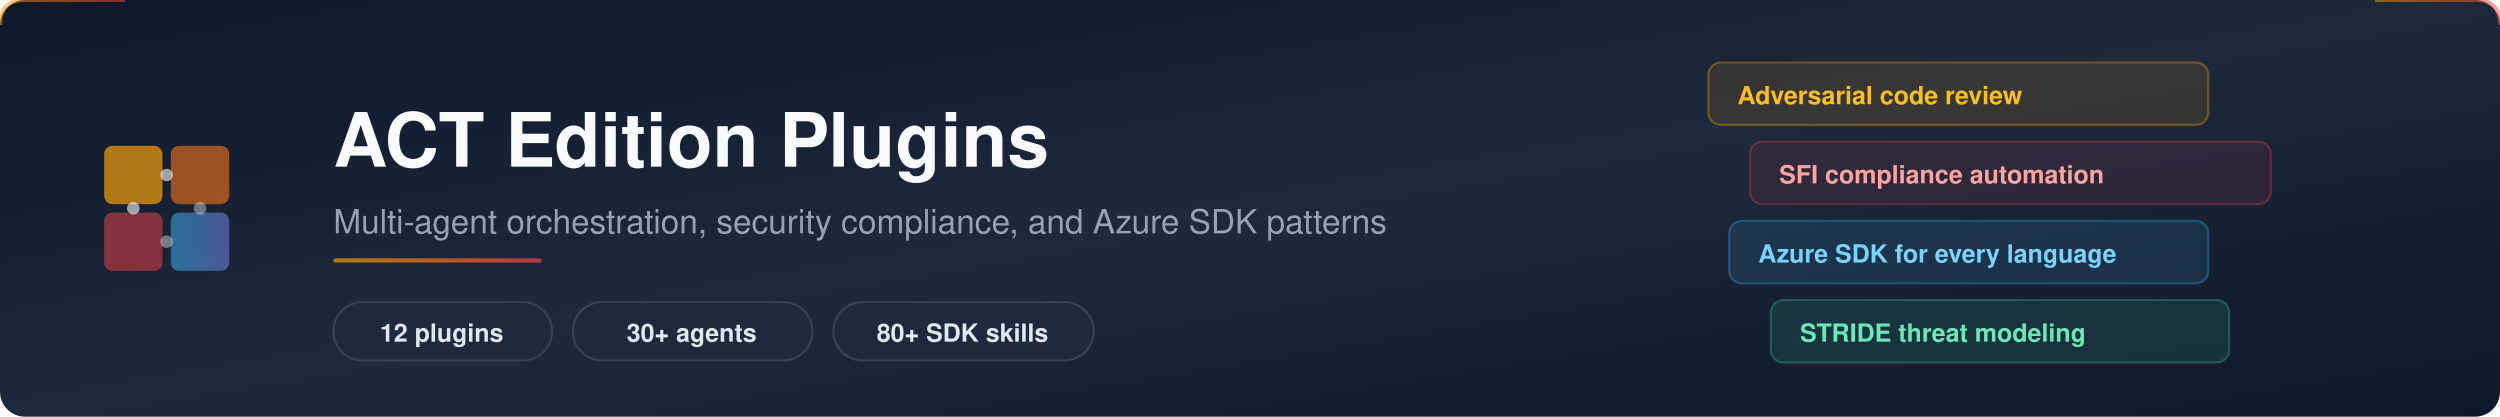
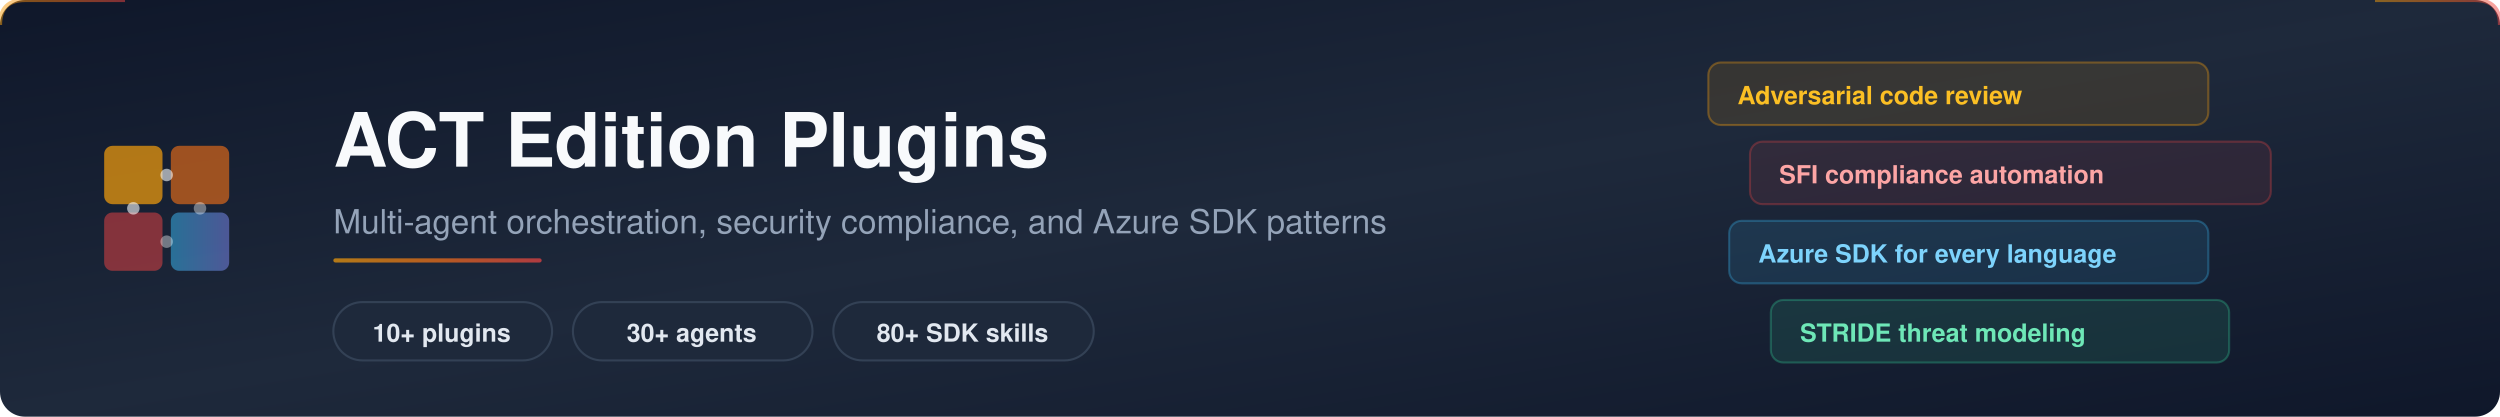
<svg xmlns="http://www.w3.org/2000/svg" viewBox="0 0 1200 200" width="1200" height="200" role="img" aria-label="ACT Edition Plugins — Multi-agent orchestration for your AI assistant">
  <defs>
    <linearGradient id="bg" x1="0%" y1="0%" x2="100%" y2="100%">
      <stop offset="0%" style="stop-color:#0f172a" />
      <stop offset="50%" style="stop-color:#1e293b" />
      <stop offset="100%" style="stop-color:#0f172a" />
    </linearGradient>
    <linearGradient id="accent" x1="0%" y1="0%" x2="100%" y2="0%">
      <stop offset="0%" style="stop-color:#f59e0b" />
      <stop offset="50%" style="stop-color:#f97316" />
      <stop offset="100%" style="stop-color:#ef4444" />
    </linearGradient>
    <linearGradient id="blue" x1="0%" y1="0%" x2="100%" y2="0%">
      <stop offset="0%" style="stop-color:#38bdf8" />
      <stop offset="100%" style="stop-color:#818cf8" />
    </linearGradient>
  </defs>
  <rect width="1200" height="200" rx="12" fill="url(#bg)" />
  <path d="M0,12 Q0,0 12,0 L60,0" fill="none" stroke="url(#accent)" stroke-width="2" opacity="0.5" />
  <path d="M0,12 L0,60" fill="none" stroke="url(#accent)" stroke-width="2" opacity="0.5" />
  <path d="M1140,0 L1188,0 Q1200,0 1200,12" fill="none" stroke="url(#accent)" stroke-width="2" opacity="0.5" />
  <path d="M1200,12 L1200,60" fill="none" stroke="url(#accent)" stroke-width="2" opacity="0.5" />
  <g transform="translate(80, 100)">
    <rect x="-30" y="-30" width="28" height="28" rx="4" fill="#f59e0b" opacity="0.7" />
    <rect x="2" y="-30" width="28" height="28" rx="4" fill="#f97316" opacity="0.6" />
    <rect x="-30" y="2" width="28" height="28" rx="4" fill="#ef4444" opacity="0.5" />
    <rect x="2" y="2" width="28" height="28" rx="4" fill="url(#blue)" opacity="0.5" />
    <circle cx="0" cy="-16" r="3" fill="#f8fafc" opacity="0.6" />
    <circle cx="-16" cy="0" r="3" fill="#f8fafc" opacity="0.6" />
    <circle cx="0" cy="16" r="3" fill="#f8fafc" opacity="0.4" />
    <circle cx="16" cy="0" r="3" fill="#f8fafc" opacity="0.4" />
  </g>
  <text x="160" y="80" font-family="Segoe UI, Helvetica, Arial, sans-serif" font-size="36" font-weight="700" fill="#f8fafc">ACT Edition Plugins</text>
  <text x="160" y="112" font-family="Segoe UI, Helvetica, Arial, sans-serif" font-size="16" fill="#94a3b8">Multi-agent orchestration, security compliance, and Azure SDK patterns</text>
  <rect x="160" y="124" width="100" height="2" rx="1" fill="url(#accent)" opacity="0.7" />
  <g transform="translate(160, 145)">
    <rect x="0" y="0" width="105" height="28" rx="14" fill="#1e293b" stroke="#334155" stroke-width="1" />
-     <text x="52" y="19" font-family="Segoe UI, Helvetica, Arial, sans-serif" font-size="12" font-weight="600" fill="#e2e8f0" text-anchor="middle">12 plugins</text>
+     <text x="52" y="19" font-family="Segoe UI, Helvetica, Arial, sans-serif" font-size="12" font-weight="600" fill="#e2e8f0" text-anchor="middle">10+ plugins</text>
    <rect x="115" y="0" width="115" height="28" rx="14" fill="#1e293b" stroke="#334155" stroke-width="1" />
    <text x="172" y="19" font-family="Segoe UI, Helvetica, Arial, sans-serif" font-size="12" font-weight="600" fill="#e2e8f0" text-anchor="middle">30+ agents</text>
    <rect x="240" y="0" width="125" height="28" rx="14" fill="#1e293b" stroke="#334155" stroke-width="1" />
    <text x="302" y="19" font-family="Segoe UI, Helvetica, Arial, sans-serif" font-size="12" font-weight="600" fill="#e2e8f0" text-anchor="middle">80+ SDK skills</text>
  </g>
  <g transform="translate(820, 30)">
    <rect x="0" y="0" width="240" height="30" rx="6" fill="#f59e0b" opacity="0.12" />
    <rect x="0" y="0" width="240" height="30" rx="6" fill="none" stroke="#f59e0b" stroke-width="1" opacity="0.35" />
    <text x="14" y="20" font-family="Segoe UI, Helvetica, Arial, sans-serif" font-size="12" font-weight="600" fill="#fbbf24">Adversarial code review</text>
    <rect x="20" y="38" width="250" height="30" rx="6" fill="#ef4444" opacity="0.1" />
    <rect x="20" y="38" width="250" height="30" rx="6" fill="none" stroke="#ef4444" stroke-width="1" opacity="0.3" />
    <text x="34" y="58" font-family="Segoe UI, Helvetica, Arial, sans-serif" font-size="12" font-weight="600" fill="#fca5a5">SFI compliance automation</text>
    <rect x="10" y="76" width="230" height="30" rx="6" fill="#38bdf8" opacity="0.12" />
    <rect x="10" y="76" width="230" height="30" rx="6" fill="none" stroke="#38bdf8" stroke-width="1" opacity="0.3" />
    <text x="24" y="96" font-family="Segoe UI, Helvetica, Arial, sans-serif" font-size="12" font-weight="600" fill="#7dd3fc">Azure SDK for every language</text>
    <rect x="30" y="114" width="220" height="30" rx="6" fill="#34d399" opacity="0.12" />
    <rect x="30" y="114" width="220" height="30" rx="6" fill="none" stroke="#34d399" stroke-width="1" opacity="0.3" />
    <text x="44" y="134" font-family="Segoe UI, Helvetica, Arial, sans-serif" font-size="12" font-weight="600" fill="#6ee7b7">STRIDE threat modeling</text>
  </g>
</svg>
